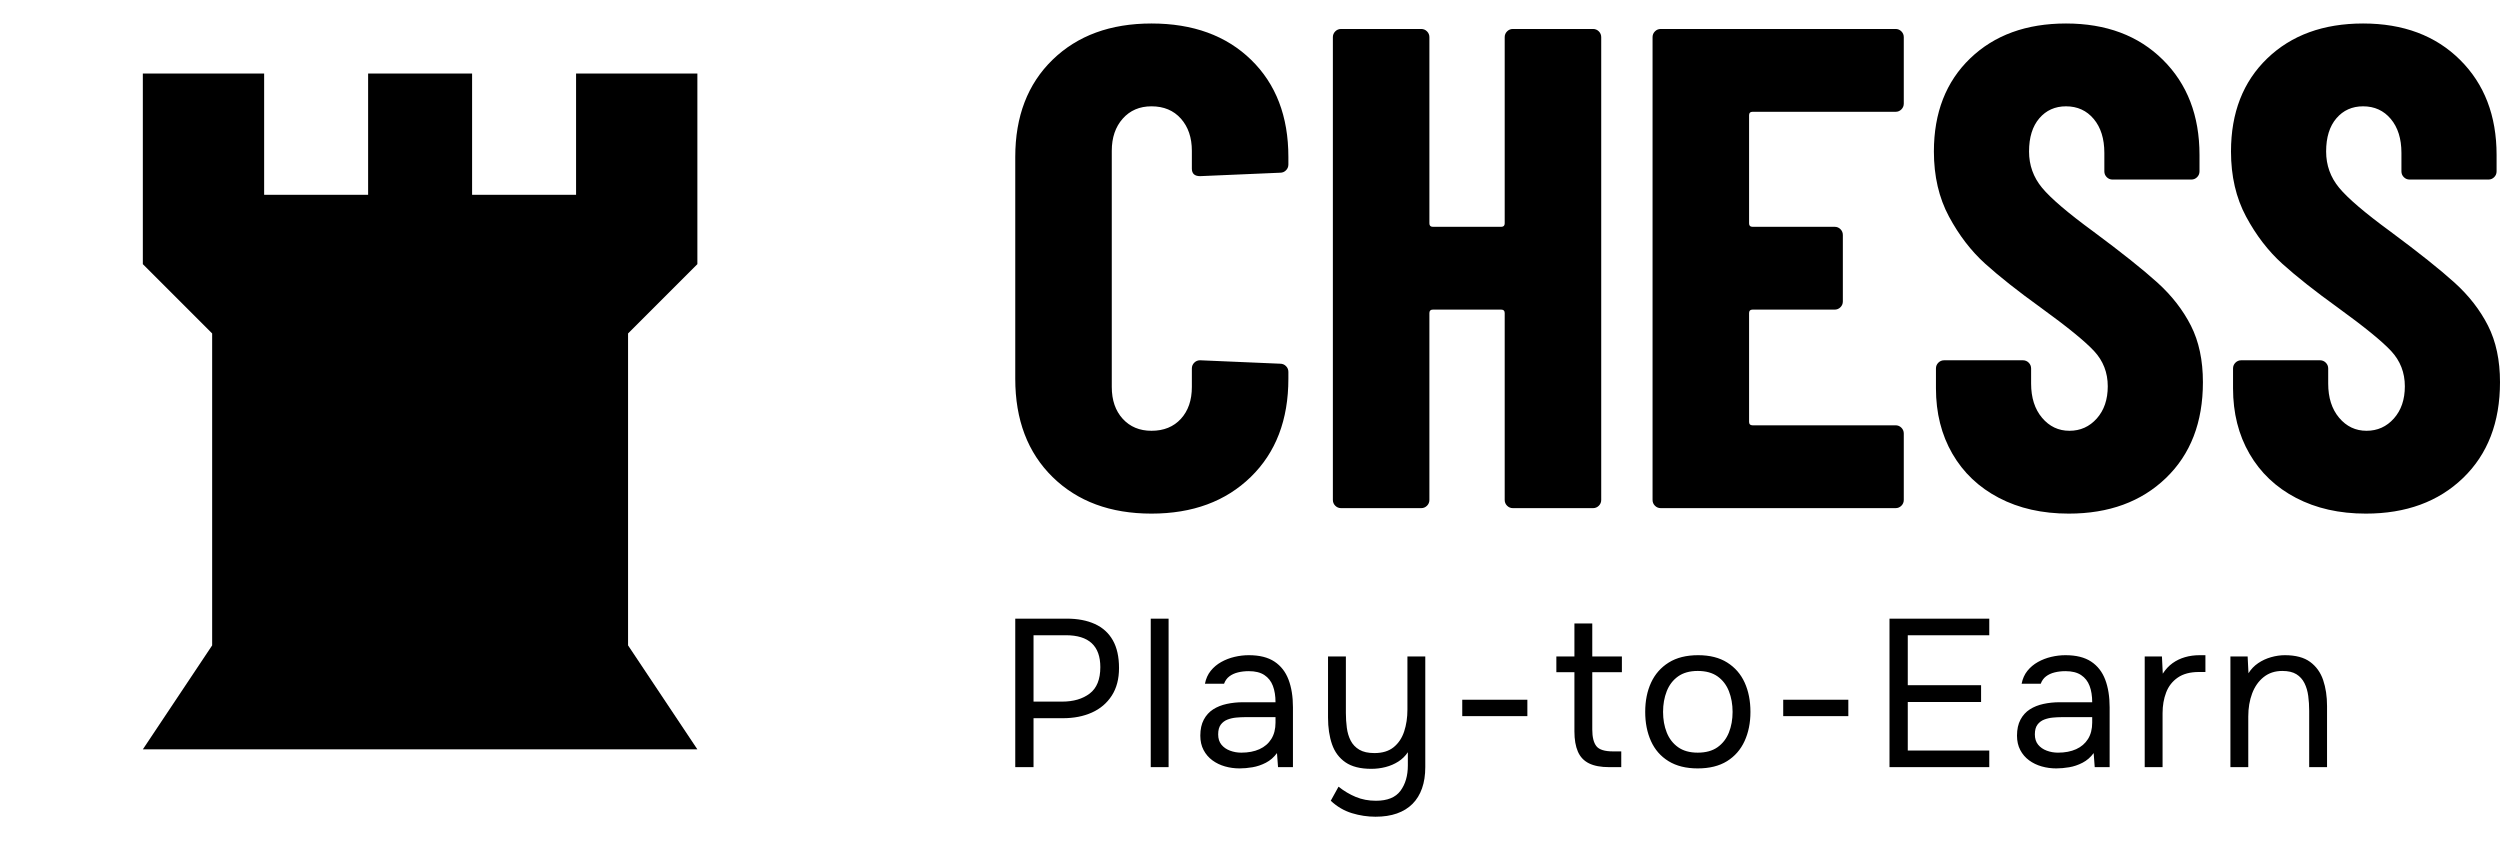
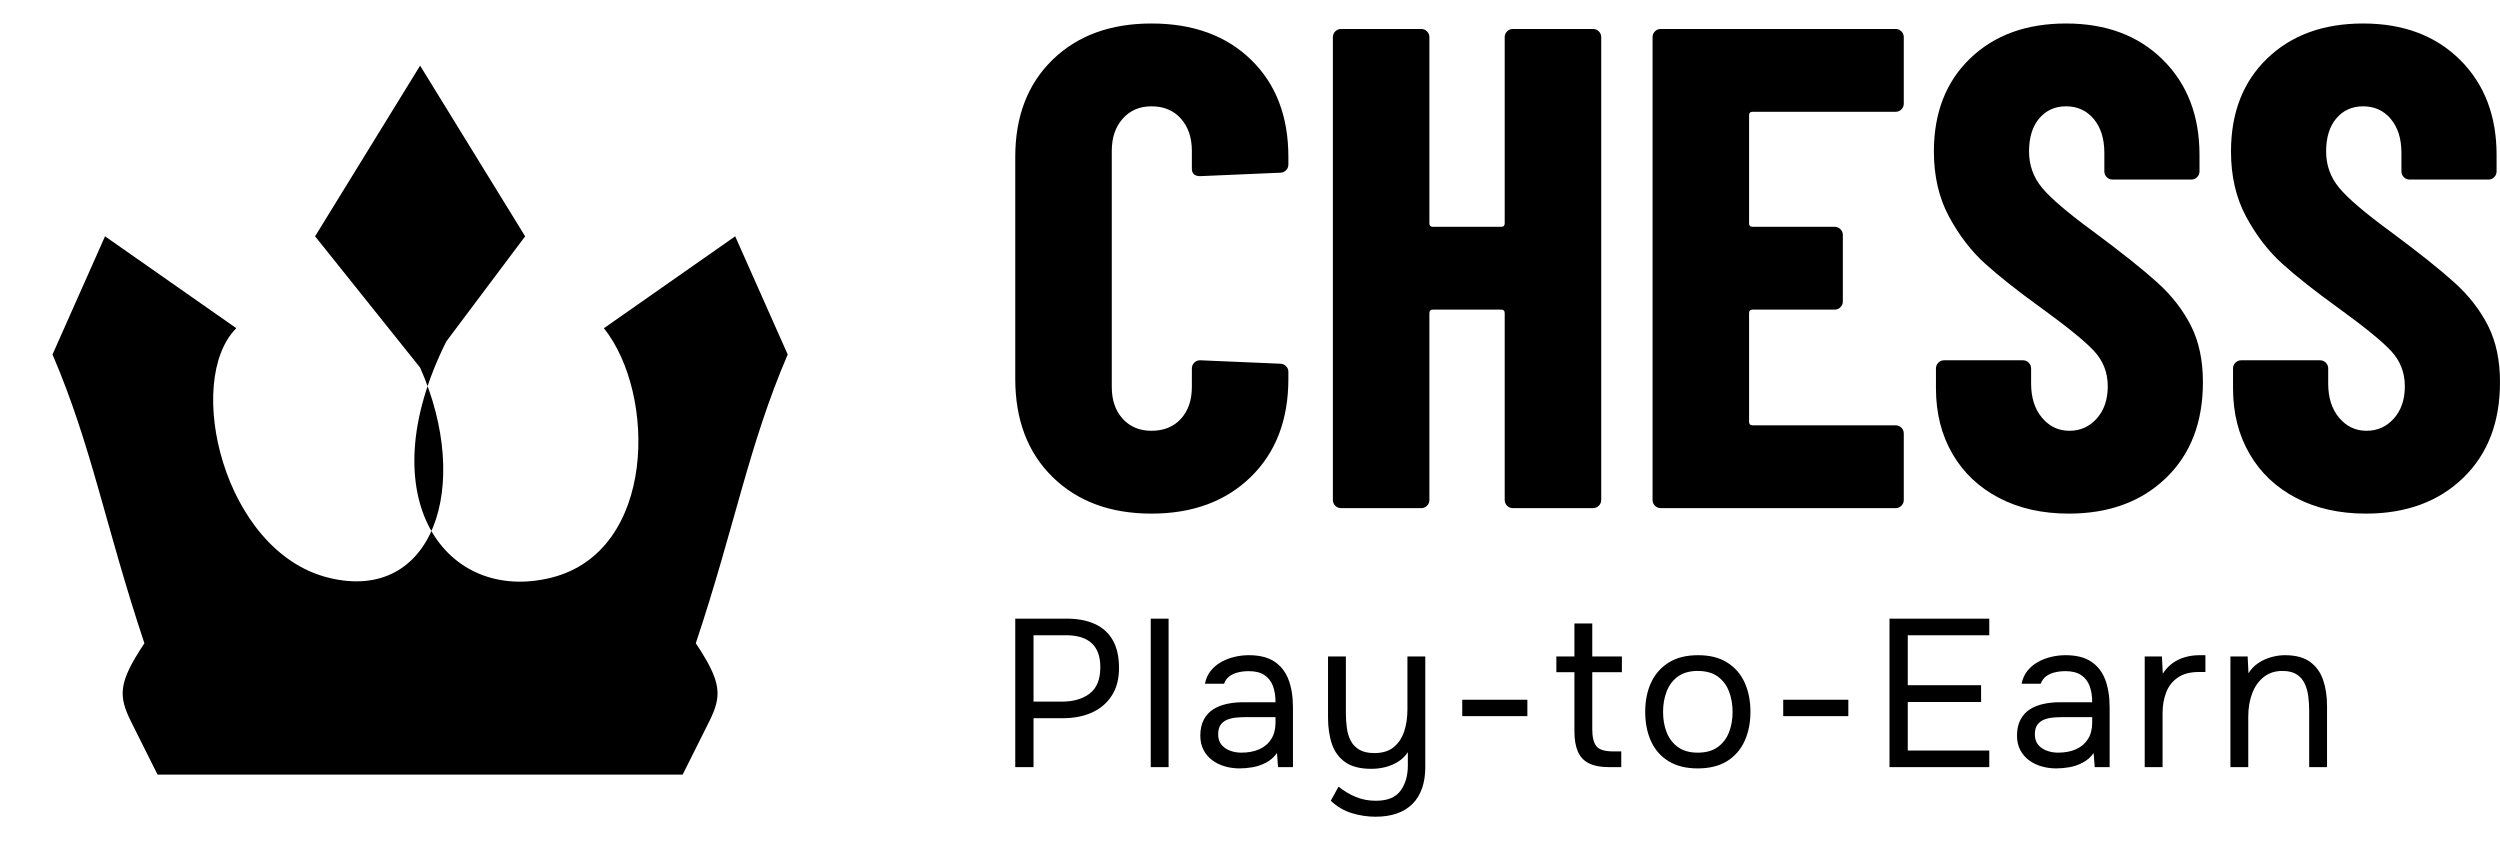
<svg xmlns="http://www.w3.org/2000/svg" viewBox="0 0 142.821 48" fill="none">
  <g transform="scale(.75)">
-     <g transform="translate(-10.24 -10.24) scale(1.32)">
-       <path d="M16 12H23V19H29V12H35V19H41V12H48V23L44 27V45L48 51H16L20 45V27L16 23V12Z" fill="#000000" />
-     </g>
+     <path d="M8 18L18 25C14 29 17 42 25 44C33 46 36 37 32 28L24 18L32 5L40 18L34 26C28 38 34 46 42 44C50 42 50 30 46 25L56 18L60 27C57 34 56 40 53 49C55 52 55 53 54 55L52 59H12L10 55C9 53 9 52 11 49C8 40 7 34 4 27Z" fill="#000000" />
  </g>
  <path transform="translate(58 1.342)" d="M0 20.296V7.626Q0 4.145 2.131 2.073Q4.263 0 7.782 0Q11.341 0 13.472 2.073Q15.603 4.145 15.603 7.626V8.056Q15.603 8.251 15.466 8.388Q15.33 8.525 15.134 8.525L10.559 8.721Q10.089 8.721 10.089 8.291V7.274Q10.089 6.14 9.464 5.436Q8.838 4.732 7.782 4.732Q6.765 4.732 6.14 5.436Q5.514 6.14 5.514 7.274V20.765Q5.514 21.899 6.14 22.584Q6.765 23.268 7.782 23.268Q8.838 23.268 9.464 22.584Q10.089 21.899 10.089 20.765V19.709Q10.089 19.514 10.226 19.377Q10.363 19.24 10.559 19.24L15.134 19.436Q15.33 19.436 15.466 19.573Q15.603 19.709 15.603 19.905V20.296Q15.603 23.816 13.453 25.908Q11.302 28 7.782 28Q4.263 28 2.131 25.908Q0 23.816 0 20.296ZM28.43 0.313H33.006Q33.201 0.313 33.338 0.45Q33.475 0.587 33.475 0.782V27.218Q33.475 27.413 33.338 27.55Q33.201 27.687 33.006 27.687H28.43Q28.235 27.687 28.098 27.55Q27.961 27.413 27.961 27.218V16.542Q27.961 16.346 27.765 16.346H23.855Q23.659 16.346 23.659 16.542V27.218Q23.659 27.413 23.522 27.55Q23.385 27.687 23.19 27.687H18.615Q18.419 27.687 18.282 27.55Q18.145 27.413 18.145 27.218V0.782Q18.145 0.587 18.282 0.45Q18.419 0.313 18.615 0.313H23.19Q23.385 0.313 23.522 0.45Q23.659 0.587 23.659 0.782V11.419Q23.659 11.615 23.855 11.615H27.765Q27.961 11.615 27.961 11.419V0.782Q27.961 0.587 28.098 0.45Q28.235 0.313 28.43 0.313ZM50.291 5.045H42.117Q41.922 5.045 41.922 5.24V11.419Q41.922 11.615 42.117 11.615H46.81Q47.006 11.615 47.142 11.751Q47.279 11.888 47.279 12.084V15.877Q47.279 16.073 47.142 16.209Q47.006 16.346 46.81 16.346H42.117Q41.922 16.346 41.922 16.542V22.76Q41.922 22.955 42.117 22.955H50.291Q50.486 22.955 50.623 23.092Q50.76 23.229 50.76 23.425V27.218Q50.76 27.413 50.623 27.55Q50.486 27.687 50.291 27.687H36.877Q36.682 27.687 36.545 27.55Q36.408 27.413 36.408 27.218V0.782Q36.408 0.587 36.545 0.45Q36.682 0.313 36.877 0.313H50.291Q50.486 0.313 50.623 0.45Q50.76 0.587 50.76 0.782V4.575Q50.76 4.771 50.623 4.908Q50.486 5.045 50.291 5.045ZM52.598 20.844V19.709Q52.598 19.514 52.735 19.377Q52.872 19.24 53.067 19.24H57.564Q57.76 19.24 57.897 19.377Q58.034 19.514 58.034 19.709V20.57Q58.034 21.782 58.659 22.525Q59.285 23.268 60.223 23.268Q61.162 23.268 61.788 22.564Q62.413 21.86 62.413 20.726Q62.413 19.553 61.631 18.712Q60.849 17.872 58.581 16.229Q56.626 14.821 55.413 13.726Q54.201 12.631 53.341 11.028Q52.48 9.425 52.48 7.313Q52.48 3.989 54.553 1.994Q56.626 0 60.028 0Q63.469 0 65.561 2.073Q67.654 4.145 67.654 7.508V8.447Q67.654 8.642 67.517 8.779Q67.38 8.916 67.184 8.916H62.687Q62.492 8.916 62.355 8.779Q62.218 8.642 62.218 8.447V7.391Q62.218 6.179 61.612 5.455Q61.006 4.732 60.028 4.732Q59.089 4.732 58.503 5.416Q57.916 6.101 57.916 7.313Q57.916 8.486 58.659 9.385Q59.402 10.285 61.592 11.888Q64.017 13.687 65.249 14.802Q66.48 15.916 67.165 17.265Q67.849 18.615 67.849 20.492Q67.849 23.933 65.737 25.966Q63.626 28 60.184 28Q57.916 28 56.196 27.101Q54.475 26.201 53.536 24.578Q52.598 22.955 52.598 20.844ZM69.57 20.844V19.709Q69.57 19.514 69.707 19.377Q69.844 19.24 70.039 19.24H74.536Q74.732 19.24 74.869 19.377Q75.006 19.514 75.006 19.709V20.57Q75.006 21.782 75.631 22.525Q76.257 23.268 77.196 23.268Q78.134 23.268 78.76 22.564Q79.385 21.86 79.385 20.726Q79.385 19.553 78.603 18.712Q77.821 17.872 75.553 16.229Q73.598 14.821 72.385 13.726Q71.173 12.631 70.313 11.028Q69.453 9.425 69.453 7.313Q69.453 3.989 71.525 1.994Q73.598 0 77 0Q80.441 0 82.534 2.073Q84.626 4.145 84.626 7.508V8.447Q84.626 8.642 84.489 8.779Q84.352 8.916 84.156 8.916H79.659Q79.464 8.916 79.327 8.779Q79.19 8.642 79.19 8.447V7.391Q79.19 6.179 78.584 5.455Q77.978 4.732 77 4.732Q76.061 4.732 75.475 5.416Q74.888 6.101 74.888 7.313Q74.888 8.486 75.631 9.385Q76.374 10.285 78.564 11.888Q80.989 13.687 82.221 14.802Q83.453 15.916 84.137 17.265Q84.821 18.615 84.821 20.492Q84.821 23.933 82.709 25.966Q80.598 28 77.156 28Q74.888 28 73.168 27.101Q71.447 26.201 70.508 24.578Q69.57 22.955 69.57 20.844Z" fill="#000000" />
  <path transform="translate(58 35.342)" d="M0 8.484V0H2.94Q3.876 0 4.548 0.306Q5.22 0.612 5.574 1.236Q5.928 1.86 5.928 2.82Q5.928 3.756 5.514 4.398Q5.1 5.04 4.38 5.364Q3.66 5.688 2.724 5.688H1.044V8.484ZM1.044 4.74H2.676Q3.648 4.74 4.254 4.278Q4.86 3.816 4.86 2.772Q4.86 1.86 4.368 1.404Q3.876 0.948 2.892 0.948H1.044ZM7.74 8.484V0H8.76V8.484ZM12.816 8.556Q12.384 8.556 11.982 8.442Q11.58 8.328 11.262 8.094Q10.944 7.86 10.758 7.506Q10.572 7.152 10.572 6.684Q10.572 6.144 10.77 5.772Q10.968 5.4 11.304 5.184Q11.64 4.968 12.084 4.872Q12.528 4.776 13.008 4.776H14.868Q14.868 4.236 14.718 3.84Q14.568 3.444 14.232 3.222Q13.896 3 13.344 3Q13.008 3 12.72 3.072Q12.432 3.144 12.228 3.3Q12.024 3.456 11.928 3.72H10.836Q10.92 3.288 11.166 2.982Q11.412 2.676 11.766 2.478Q12.12 2.28 12.528 2.184Q12.936 2.088 13.344 2.088Q14.256 2.088 14.808 2.454Q15.36 2.82 15.612 3.486Q15.864 4.152 15.864 5.064V8.484H15.012L14.952 7.68Q14.688 8.04 14.316 8.232Q13.944 8.424 13.554 8.49Q13.164 8.556 12.816 8.556ZM12.912 7.656Q13.512 7.656 13.95 7.458Q14.388 7.26 14.628 6.876Q14.868 6.492 14.868 5.94V5.628H13.104Q12.888 5.628 12.624 5.652Q12.36 5.676 12.126 5.766Q11.892 5.856 11.742 6.054Q11.592 6.252 11.592 6.612Q11.592 6.972 11.778 7.2Q11.964 7.428 12.27 7.542Q12.576 7.656 12.912 7.656ZM20.58 11.316Q19.896 11.316 19.23 11.112Q18.564 10.908 18.024 10.404L18.468 9.6Q18.936 9.972 19.458 10.188Q19.98 10.404 20.604 10.404Q21.588 10.404 22.008 9.834Q22.428 9.264 22.428 8.388V7.632Q22.212 7.956 21.882 8.166Q21.552 8.376 21.156 8.478Q20.76 8.58 20.34 8.58Q19.404 8.58 18.864 8.208Q18.324 7.836 18.096 7.176Q17.868 6.516 17.868 5.652V2.16H18.888V5.388Q18.888 5.82 18.942 6.234Q18.996 6.648 19.164 6.972Q19.332 7.296 19.656 7.488Q19.98 7.68 20.52 7.68Q21.204 7.68 21.618 7.344Q22.032 7.008 22.218 6.444Q22.404 5.88 22.404 5.196V2.16H23.424V8.484Q23.424 9.168 23.238 9.696Q23.052 10.224 22.692 10.584Q22.332 10.944 21.804 11.13Q21.276 11.316 20.58 11.316ZM25.536 5.568V4.632H29.256V5.568ZM33.936 8.484Q33.216 8.484 32.778 8.268Q32.34 8.052 32.142 7.596Q31.944 7.14 31.944 6.444V3.06H30.912V2.16H31.944V0.276H32.964V2.16H34.656V3.06H32.964V6.336Q32.964 6.984 33.198 7.284Q33.432 7.584 34.152 7.584H34.62V8.484ZM38.988 8.556Q37.992 8.556 37.32 8.142Q36.648 7.728 36.318 6.996Q35.988 6.264 35.988 5.328Q35.988 4.38 36.324 3.654Q36.66 2.928 37.332 2.508Q38.004 2.088 39.012 2.088Q40.008 2.088 40.674 2.508Q41.34 2.928 41.67 3.654Q42 4.38 42 5.328Q42 6.264 41.664 6.996Q41.328 7.728 40.662 8.142Q39.996 8.556 38.988 8.556ZM38.988 7.656Q39.684 7.656 40.122 7.344Q40.56 7.032 40.77 6.504Q40.98 5.976 40.98 5.328Q40.98 4.68 40.77 4.146Q40.56 3.612 40.122 3.3Q39.684 2.988 38.988 2.988Q38.304 2.988 37.866 3.3Q37.428 3.612 37.218 4.146Q37.008 4.68 37.008 5.328Q37.008 5.976 37.218 6.504Q37.428 7.032 37.866 7.344Q38.304 7.656 38.988 7.656ZM43.872 5.568V4.632H47.592V5.568ZM49.944 8.484V0H55.644V0.948H50.988V3.804H55.176V4.764H50.988V7.536H55.644V8.484ZM59.472 8.556Q59.04 8.556 58.638 8.442Q58.236 8.328 57.918 8.094Q57.6 7.86 57.414 7.506Q57.228 7.152 57.228 6.684Q57.228 6.144 57.426 5.772Q57.624 5.4 57.96 5.184Q58.296 4.968 58.74 4.872Q59.184 4.776 59.664 4.776H61.524Q61.524 4.236 61.374 3.84Q61.224 3.444 60.888 3.222Q60.552 3 60 3Q59.664 3 59.376 3.072Q59.088 3.144 58.884 3.3Q58.68 3.456 58.584 3.72H57.492Q57.576 3.288 57.822 2.982Q58.068 2.676 58.422 2.478Q58.776 2.28 59.184 2.184Q59.592 2.088 60 2.088Q60.912 2.088 61.464 2.454Q62.016 2.82 62.268 3.486Q62.52 4.152 62.52 5.064V8.484H61.668L61.608 7.68Q61.344 8.04 60.972 8.232Q60.6 8.424 60.21 8.49Q59.82 8.556 59.472 8.556ZM59.568 7.656Q60.168 7.656 60.606 7.458Q61.044 7.26 61.284 6.876Q61.524 6.492 61.524 5.94V5.628H59.76Q59.544 5.628 59.28 5.652Q59.016 5.676 58.782 5.766Q58.548 5.856 58.398 6.054Q58.248 6.252 58.248 6.612Q58.248 6.972 58.434 7.2Q58.62 7.428 58.926 7.542Q59.232 7.656 59.568 7.656ZM64.524 8.484V2.16H65.508L65.556 3.144Q65.796 2.772 66.114 2.544Q66.432 2.316 66.822 2.202Q67.212 2.088 67.668 2.088Q67.752 2.088 67.83 2.088Q67.908 2.088 67.992 2.088V3.048H67.62Q66.876 3.048 66.414 3.366Q65.952 3.684 65.748 4.218Q65.544 4.752 65.544 5.4V8.484ZM69.42 8.484V2.16H70.404L70.452 3.12Q70.668 2.772 71.004 2.544Q71.34 2.316 71.742 2.202Q72.144 2.088 72.528 2.088Q73.452 2.088 73.974 2.472Q74.496 2.856 74.718 3.51Q74.94 4.164 74.94 4.992V8.484H73.92V5.268Q73.92 4.824 73.866 4.416Q73.812 4.008 73.65 3.684Q73.488 3.36 73.188 3.174Q72.888 2.988 72.384 2.988Q71.76 2.988 71.322 3.336Q70.884 3.684 70.662 4.272Q70.44 4.86 70.44 5.592V8.484Z" fill="#000000" />
</svg>
